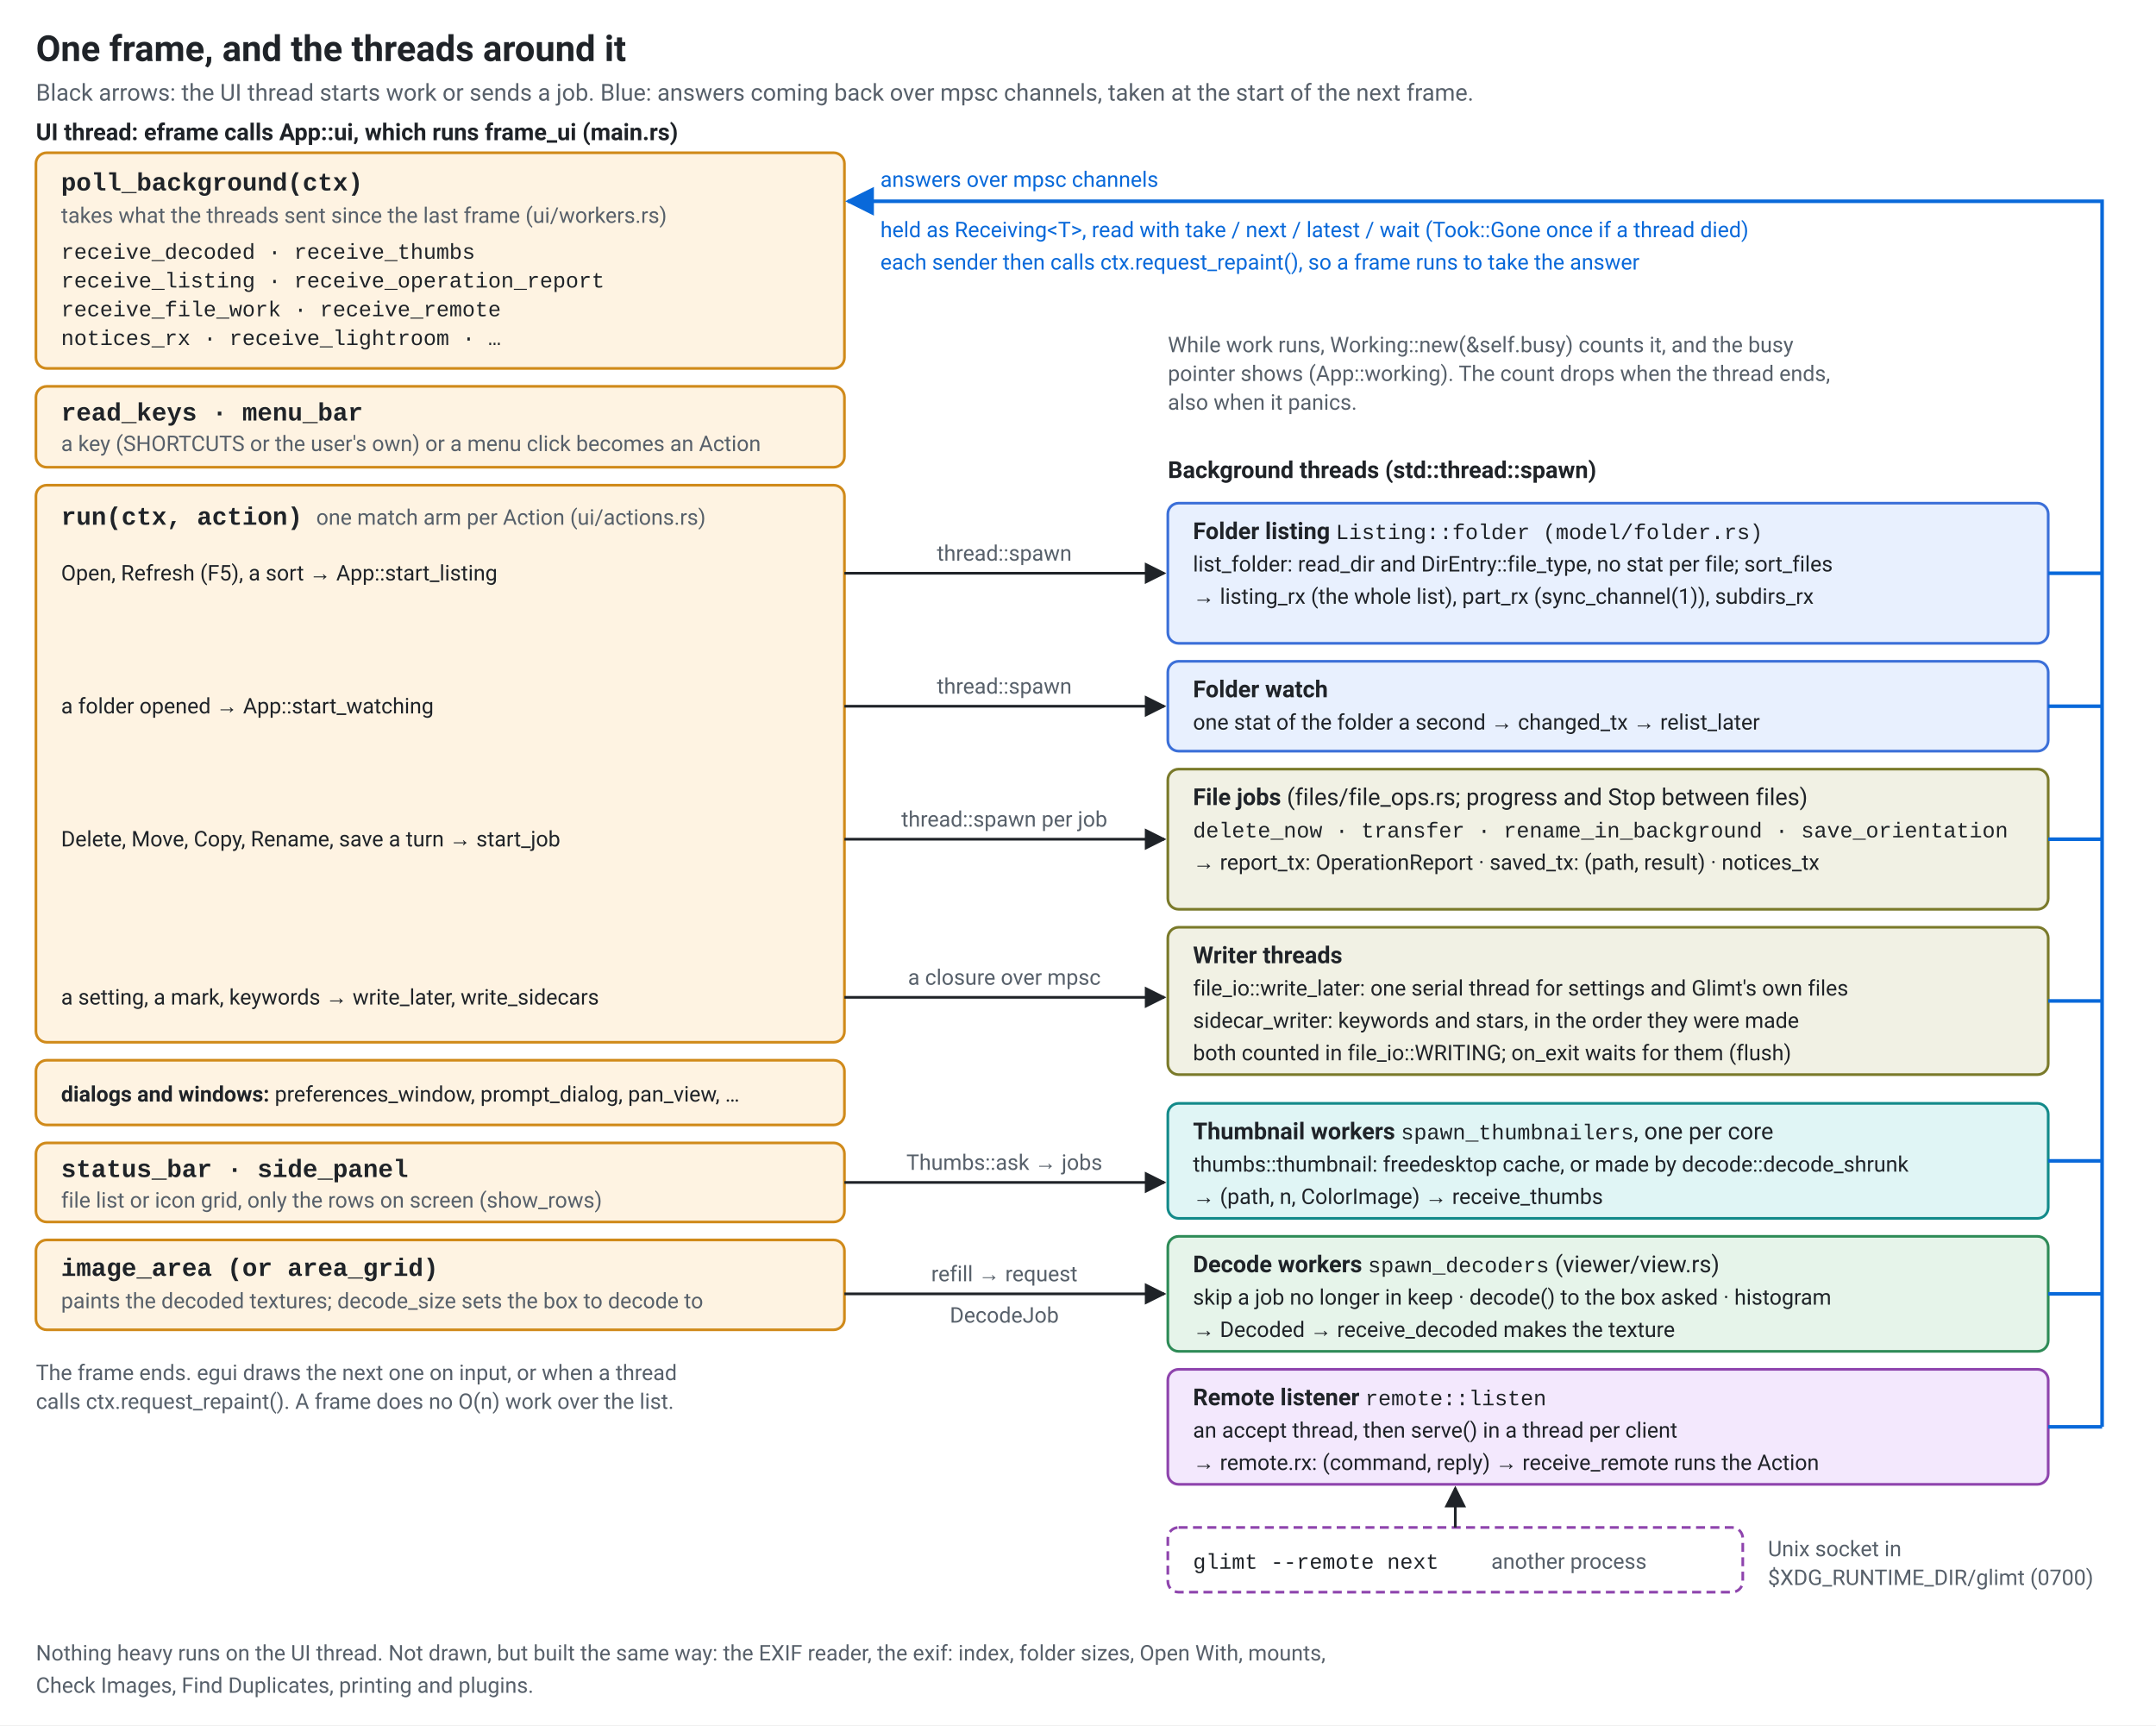
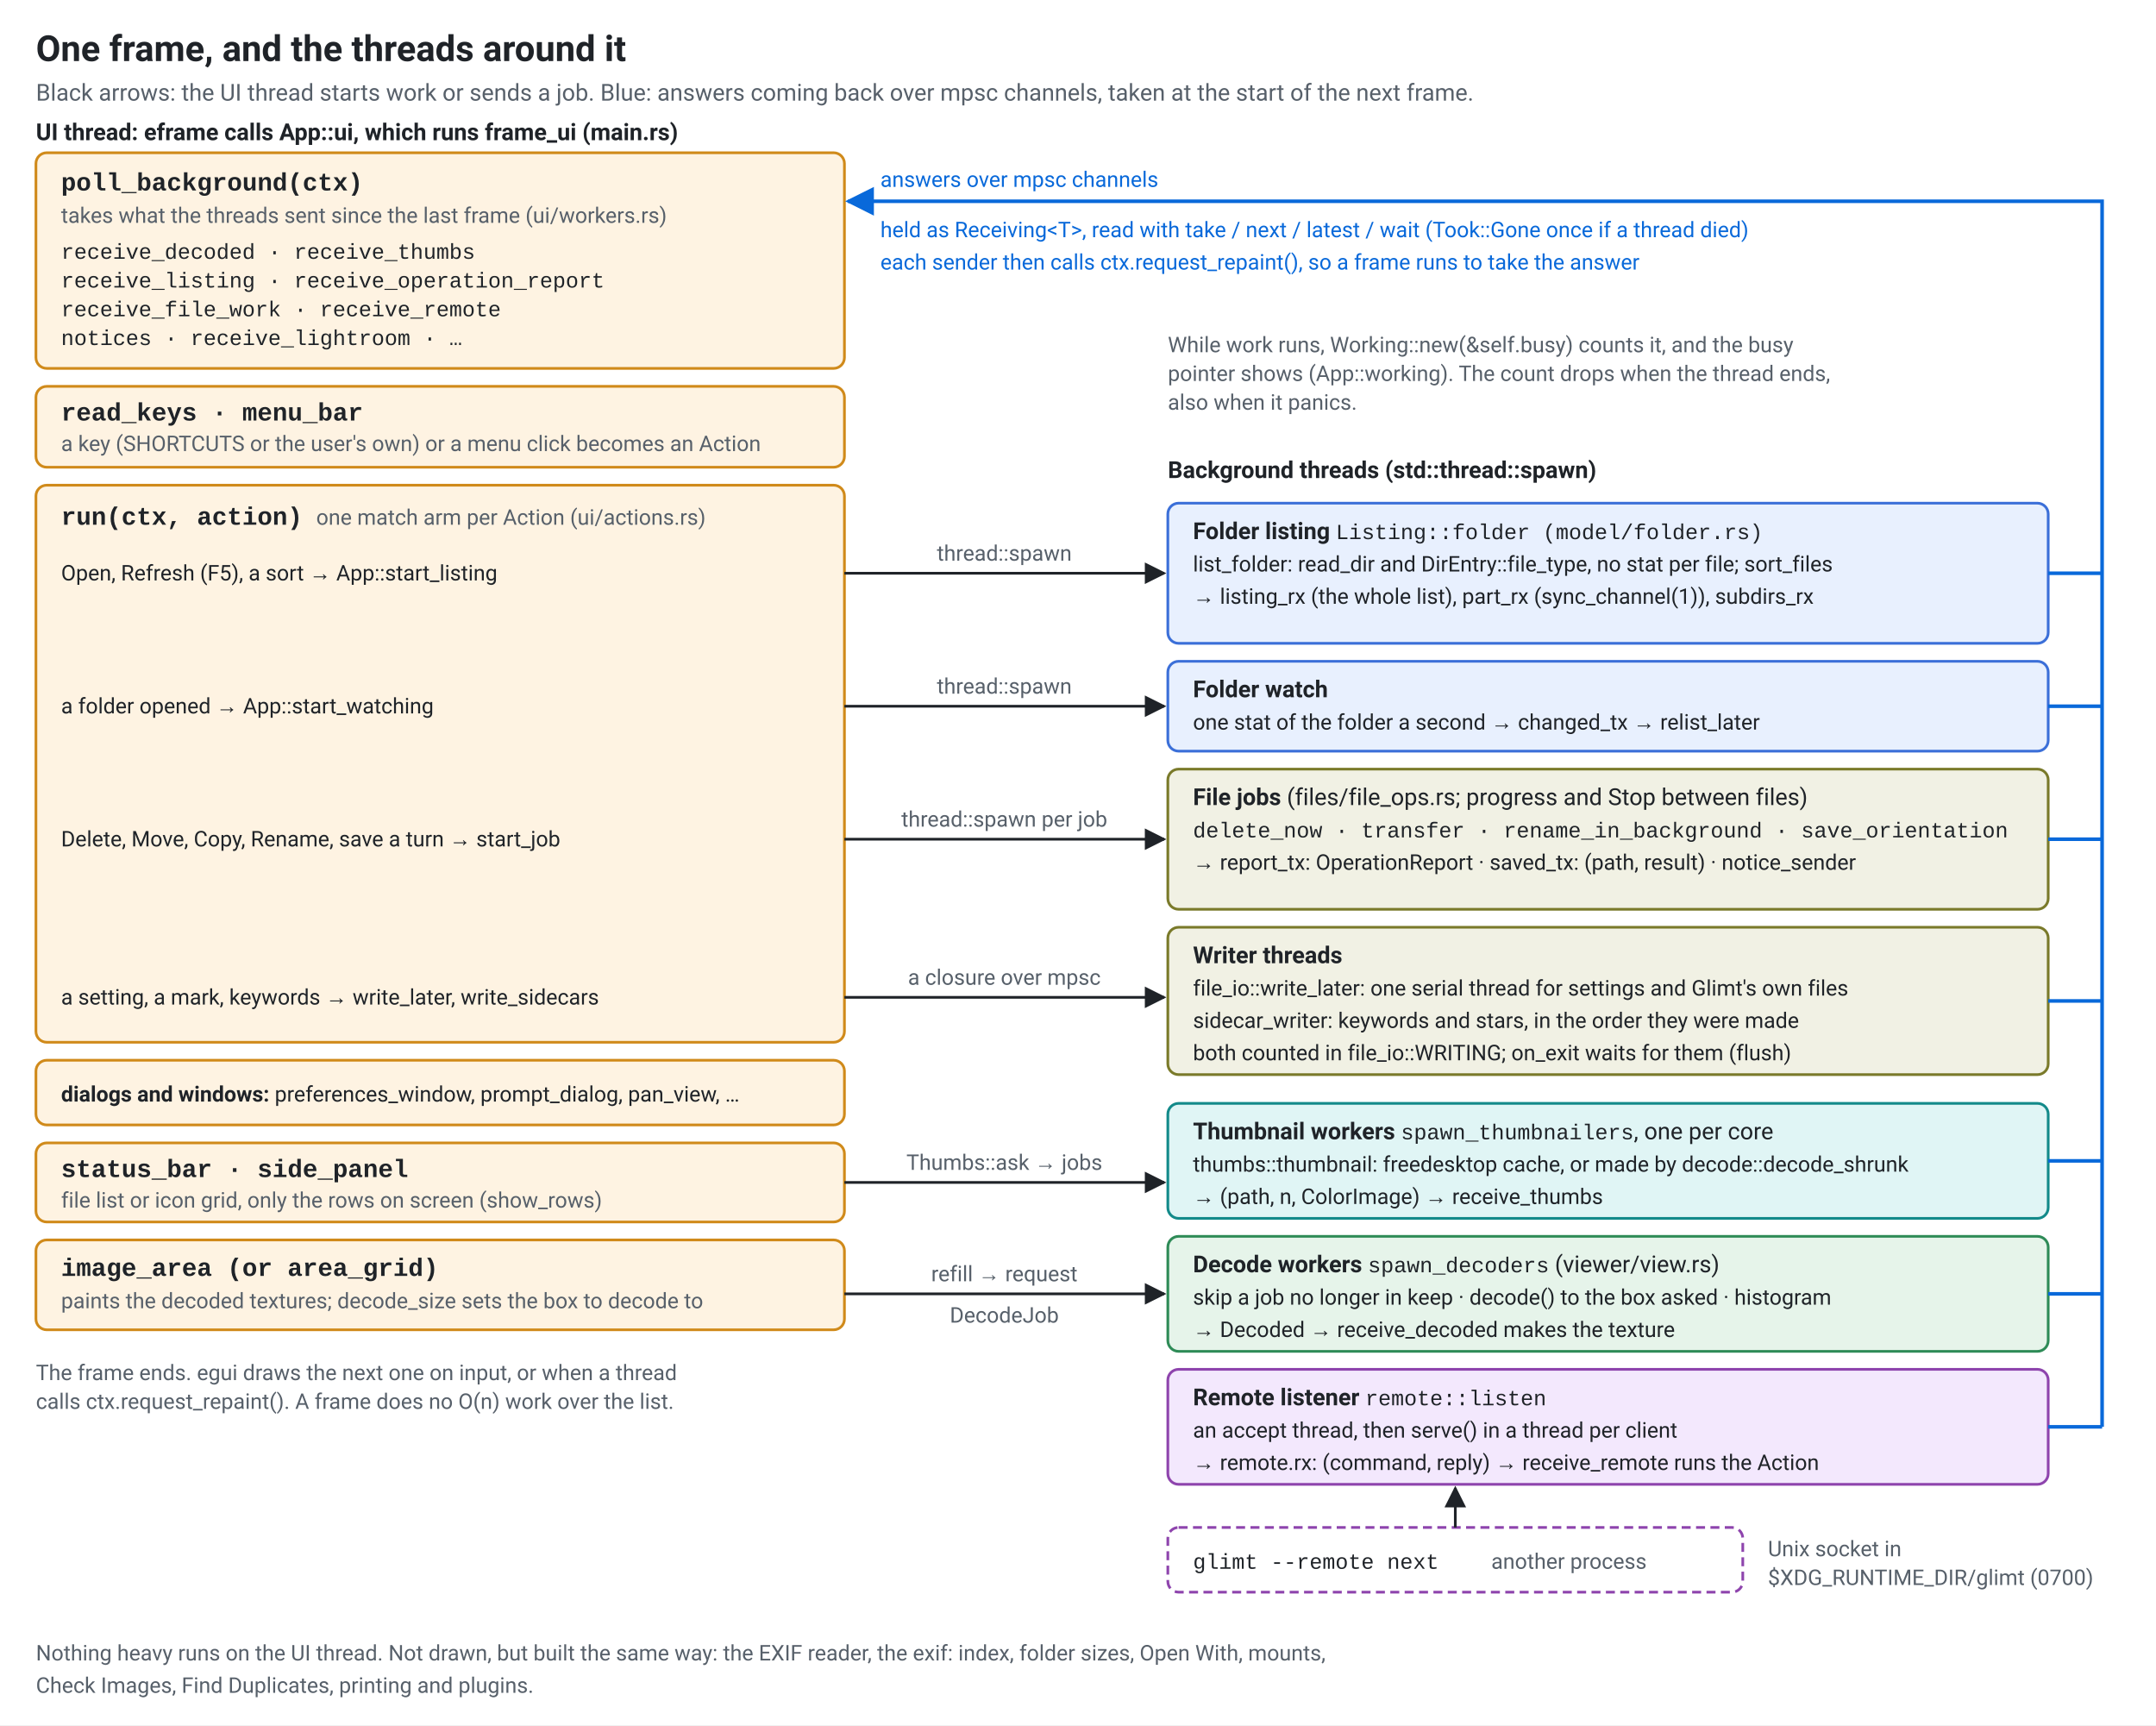
<svg xmlns="http://www.w3.org/2000/svg" viewBox="0 0 1200 960" width="1200" height="960" role="img" aria-label="One frame of Glimt and its background threads. The UI thread's frame_ui takes what threads sent (poll_background), turns keys and clicks into an Action, runs it, and draws. Actions and drawing start threads or send them jobs: folder listing, folder watch, file jobs, writer threads, thumbnail and decode workers; the remote listener takes commands from other processes. Every thread answers over an mpsc channel held as Receiving and calls request_repaint, so the next frame picks the answer up.">
  <defs>
    <marker id="arrow" viewBox="0 0 10 10" refX="9" refY="5" markerWidth="8" markerHeight="8" orient="auto-start-reverse">
      <path d="M0,0 L10,5 L0,10 z" fill="#1f2328" />
    </marker>
    <marker id="arrow-blue" viewBox="0 0 10 10" refX="9" refY="5" markerWidth="8" markerHeight="8" orient="auto-start-reverse">
      <path d="M0,0 L10,5 L0,10 z" fill="#0969da" />
    </marker>
  </defs>
  <rect x="0" y="0" width="1200" height="960" fill="#ffffff" />
  <g font-family="system-ui, -apple-system, 'Segoe UI', Roboto, 'Helvetica Neue', Arial, sans-serif" fill="#1f2328">
    <text x="20" y="34" font-size="20" font-weight="700">One frame, and the threads around it</text>
    <text x="20" y="56" font-size="13" fill="#57606a">Black arrows: the UI thread starts work or sends a job. Blue: answers coming back over mpsc channels, taken at the start of the next frame.</text>
    <text x="20" y="78" font-size="13" font-weight="700">UI thread: eframe calls App::ui, which runs frame_ui (main.rs)</text>
    <rect x="20" y="85" width="450" height="120" rx="6" fill="#fef3e2" stroke="#d08a1a" stroke-width="1.5" />
    <text x="34" y="106" font-size="14" font-weight="700" font-family="ui-monospace, SFMono-Regular, Menlo, Consolas, 'Liberation Mono', monospace">poll_background(ctx)</text>
    <text x="34" y="124" font-size="12" fill="#57606a">takes what the threads sent since the last frame (ui/workers.rs)</text>
    <g font-size="12" font-family="ui-monospace, SFMono-Regular, Menlo, Consolas, 'Liberation Mono', monospace">
      <text x="34" y="144">receive_decoded · receive_thumbs</text>
      <text x="34" y="160">receive_listing · receive_operation_report</text>
      <text x="34" y="176">receive_file_work · receive_remote</text>
-       <text x="34" y="192">notices_rx · receive_lightroom · …</text>
+       <text x="34" y="192">notices · receive_lightroom · …</text>
    </g>
    <rect x="20" y="215" width="450" height="45" rx="6" fill="#fef3e2" stroke="#d08a1a" stroke-width="1.5" />
    <text x="34" y="234" font-size="14" font-weight="700" font-family="ui-monospace, SFMono-Regular, Menlo, Consolas, 'Liberation Mono', monospace">read_keys · menu_bar</text>
    <text x="34" y="251" font-size="12" fill="#57606a">a key (SHORTCUTS or the user's own) or a menu click becomes an Action</text>
    <rect x="20" y="270" width="450" height="310" rx="6" fill="#fef3e2" stroke="#d08a1a" stroke-width="1.5" />
    <text x="34" y="292" font-size="14" font-weight="700" font-family="ui-monospace, SFMono-Regular, Menlo, Consolas, 'Liberation Mono', monospace">run(ctx, action)</text>
    <text x="176" y="292" font-size="12" fill="#57606a">one match arm per Action (ui/actions.rs)</text>
    <g font-size="12">
      <text x="34" y="323">Open, Refresh (F5), a sort → App::start_listing</text>
      <text x="34" y="397">a folder opened → App::start_watching</text>
      <text x="34" y="471">Delete, Move, Copy, Rename, save a turn → start_job</text>
      <text x="34" y="559">a setting, a mark, keywords → write_later, write_sidecars</text>
    </g>
    <rect x="20" y="590" width="450" height="36" rx="6" fill="#fef3e2" stroke="#d08a1a" stroke-width="1.5" />
    <text x="34" y="613" font-size="12">
      <tspan font-weight="700">dialogs and windows:</tspan> preferences_window, prompt_dialog, pan_view, …</text>
    <rect x="20" y="636" width="450" height="44" rx="6" fill="#fef3e2" stroke="#d08a1a" stroke-width="1.5" />
    <text x="34" y="655" font-size="14" font-weight="700" font-family="ui-monospace, SFMono-Regular, Menlo, Consolas, 'Liberation Mono', monospace">status_bar · side_panel</text>
    <text x="34" y="672" font-size="12" fill="#57606a">file list or icon grid, only the rows on screen (show_rows)</text>
    <rect x="20" y="690" width="450" height="50" rx="6" fill="#fef3e2" stroke="#d08a1a" stroke-width="1.5" />
    <text x="34" y="710" font-size="14" font-weight="700" font-family="ui-monospace, SFMono-Regular, Menlo, Consolas, 'Liberation Mono', monospace">image_area (or area_grid)</text>
    <text x="34" y="728" font-size="12" fill="#57606a">paints the decoded textures; decode_size sets the box to decode to</text>
    <text x="20" y="768" font-size="12" fill="#57606a">The frame ends. egui draws the next one on input, or when a thread</text>
    <text x="20" y="784" font-size="12" fill="#57606a">calls ctx.request_repaint(). A frame does no O(n) work over the list.</text>
    <g font-size="12" fill="#57606a" text-anchor="middle">
      <line x1="470" y1="319" x2="648" y2="319" stroke="#1f2328" stroke-width="1.5" marker-end="url(#arrow)" />
      <text x="559" y="312">thread::spawn</text>
      <line x1="470" y1="393" x2="648" y2="393" stroke="#1f2328" stroke-width="1.5" marker-end="url(#arrow)" />
      <text x="559" y="386">thread::spawn</text>
      <line x1="470" y1="467" x2="648" y2="467" stroke="#1f2328" stroke-width="1.5" marker-end="url(#arrow)" />
      <text x="559" y="460">thread::spawn per job</text>
      <line x1="470" y1="555" x2="648" y2="555" stroke="#1f2328" stroke-width="1.5" marker-end="url(#arrow)" />
      <text x="559" y="548">a closure over mpsc</text>
      <line x1="470" y1="658" x2="648" y2="658" stroke="#1f2328" stroke-width="1.5" marker-end="url(#arrow)" />
      <text x="559" y="651">Thumbs::ask → jobs</text>
      <line x1="470" y1="720" x2="648" y2="720" stroke="#1f2328" stroke-width="1.5" marker-end="url(#arrow)" />
      <text x="559" y="713">refill → request</text>
      <text x="559" y="736">DecodeJob</text>
    </g>
    <text x="650" y="196" font-size="12" fill="#57606a">While work runs, Working::new(&amp;self.busy) counts it, and the busy</text>
    <text x="650" y="212" font-size="12" fill="#57606a">pointer shows (App::working). The count drops when the thread ends,</text>
    <text x="650" y="228" font-size="12" fill="#57606a">also when it panics.</text>
    <text x="650" y="266" font-size="13" font-weight="700">Background threads (std::thread::spawn)</text>
    <rect x="650" y="280" width="490" height="78" rx="6" fill="#e8f0fe" stroke="#3b6fd8" stroke-width="1.5" />
    <text x="664" y="300" font-size="13">
      <tspan font-weight="700">Folder listing</tspan>
      <tspan font-family="ui-monospace, SFMono-Regular, Menlo, Consolas, 'Liberation Mono', monospace" font-size="12">Listing::folder (model/folder.rs)</tspan>
    </text>
    <text x="664" y="318" font-size="12">list_folder: read_dir and DirEntry::file_type, no stat per file; sort_files</text>
    <text x="664" y="336" font-size="12">→ listing_rx (the whole list), part_rx (sync_channel(1)), subdirs_rx</text>
    <rect x="650" y="368" width="490" height="50" rx="6" fill="#e8f0fe" stroke="#3b6fd8" stroke-width="1.5" />
    <text x="664" y="388" font-size="13" font-weight="700">Folder watch</text>
    <text x="664" y="406" font-size="12">one stat of the folder a second → changed_tx → relist_later</text>
    <rect x="650" y="428" width="490" height="78" rx="6" fill="#f1f1e4" stroke="#7a7a2a" stroke-width="1.5" />
    <text x="664" y="448" font-size="13">
      <tspan font-weight="700">File jobs</tspan> (files/file_ops.rs; progress and Stop between files)</text>
    <text x="664" y="466" font-size="12" font-family="ui-monospace, SFMono-Regular, Menlo, Consolas, 'Liberation Mono', monospace">delete_now · transfer · rename_in_background · save_orientation</text>
-     <text x="664" y="484" font-size="12">→ report_tx: OperationReport · saved_tx: (path, result) · notices_tx</text>
+     <text x="664" y="484" font-size="12">→ report_tx: OperationReport · saved_tx: (path, result) · notice_sender</text>
    <rect x="650" y="516" width="490" height="82" rx="6" fill="#f1f1e4" stroke="#7a7a2a" stroke-width="1.5" />
    <text x="664" y="536" font-size="13" font-weight="700">Writer threads</text>
    <text x="664" y="554" font-size="12">file_io::write_later: one serial thread for settings and Glimt's own files</text>
    <text x="664" y="572" font-size="12">sidecar_writer: keywords and stars, in the order they were made</text>
    <text x="664" y="590" font-size="12">both counted in file_io::WRITING; on_exit waits for them (flush)</text>
    <rect x="650" y="614" width="490" height="64" rx="6" fill="#e0f5f5" stroke="#138a8a" stroke-width="1.5" />
    <text x="664" y="634" font-size="13">
      <tspan font-weight="700">Thumbnail workers</tspan>
      <tspan font-family="ui-monospace, SFMono-Regular, Menlo, Consolas, 'Liberation Mono', monospace" font-size="12">spawn_thumbnailers</tspan>, one per core</text>
    <text x="664" y="652" font-size="12">thumbs::thumbnail: freedesktop cache, or made by decode::decode_shrunk</text>
    <text x="664" y="670" font-size="12">→ (path, n, ColorImage) → receive_thumbs</text>
    <rect x="650" y="688" width="490" height="64" rx="6" fill="#e6f4ea" stroke="#2e8b57" stroke-width="1.5" />
    <text x="664" y="708" font-size="13">
      <tspan font-weight="700">Decode workers</tspan>
      <tspan font-family="ui-monospace, SFMono-Regular, Menlo, Consolas, 'Liberation Mono', monospace" font-size="12">spawn_decoders</tspan> (viewer/view.rs)</text>
    <text x="664" y="726" font-size="12">skip a job no longer in keep · decode() to the box asked · histogram</text>
    <text x="664" y="744" font-size="12">→ Decoded → receive_decoded makes the texture</text>
    <rect x="650" y="762" width="490" height="64" rx="6" fill="#f3e8fd" stroke="#8e44ad" stroke-width="1.5" />
    <text x="664" y="782" font-size="13">
      <tspan font-weight="700">Remote listener</tspan>
      <tspan font-family="ui-monospace, SFMono-Regular, Menlo, Consolas, 'Liberation Mono', monospace" font-size="12">remote::listen</tspan>
    </text>
    <text x="664" y="800" font-size="12">an accept thread, then serve() in a thread per client</text>
    <text x="664" y="818" font-size="12">→ remote.rx: (command, reply) → receive_remote runs the Action</text>
    <rect x="650" y="850" width="320" height="36" rx="6" fill="#ffffff" stroke="#8e44ad" stroke-width="1.5" stroke-dasharray="5 3" />
    <text x="664" y="873" font-size="12" font-family="ui-monospace, SFMono-Regular, Menlo, Consolas, 'Liberation Mono', monospace">glimt --remote next</text>
    <text x="830" y="873" font-size="12" fill="#57606a">another process</text>
    <line x1="810" y1="850" x2="810" y2="828" stroke="#1f2328" stroke-width="1.5" marker-end="url(#arrow)" />
    <text x="984" y="866" font-size="12" fill="#57606a">Unix socket in</text>
    <text x="984" y="882" font-size="12" fill="#57606a">$XDG_RUNTIME_DIR/glimt (0700)</text>
    <g stroke="#0969da" stroke-width="2" fill="none">
      <line x1="1140" y1="319" x2="1170" y2="319" />
      <line x1="1140" y1="393" x2="1170" y2="393" />
      <line x1="1140" y1="467" x2="1170" y2="467" />
      <line x1="1140" y1="557" x2="1170" y2="557" />
      <line x1="1140" y1="646" x2="1170" y2="646" />
      <line x1="1140" y1="720" x2="1170" y2="720" />
      <line x1="1140" y1="794" x2="1170" y2="794" />
      <polyline points="1170,794 1170,112 472,112" marker-end="url(#arrow-blue)" />
    </g>
    <g font-size="12" fill="#0969da">
      <text x="490" y="104">answers over mpsc channels</text>
      <text x="490" y="132">held as Receiving&lt;T&gt;, read with take / next / latest / wait (Took::Gone once if a thread died)</text>
      <text x="490" y="150">each sender then calls ctx.request_repaint(), so a frame runs to take the answer</text>
    </g>
    <text x="20" y="924" font-size="12" fill="#57606a">Nothing heavy runs on the UI thread. Not drawn, but built the same way: the EXIF reader, the exif: index, folder sizes, Open With, mounts,</text>
    <text x="20" y="942" font-size="12" fill="#57606a">Check Images, Find Duplicates, printing and plugins.</text>
  </g>
</svg>
